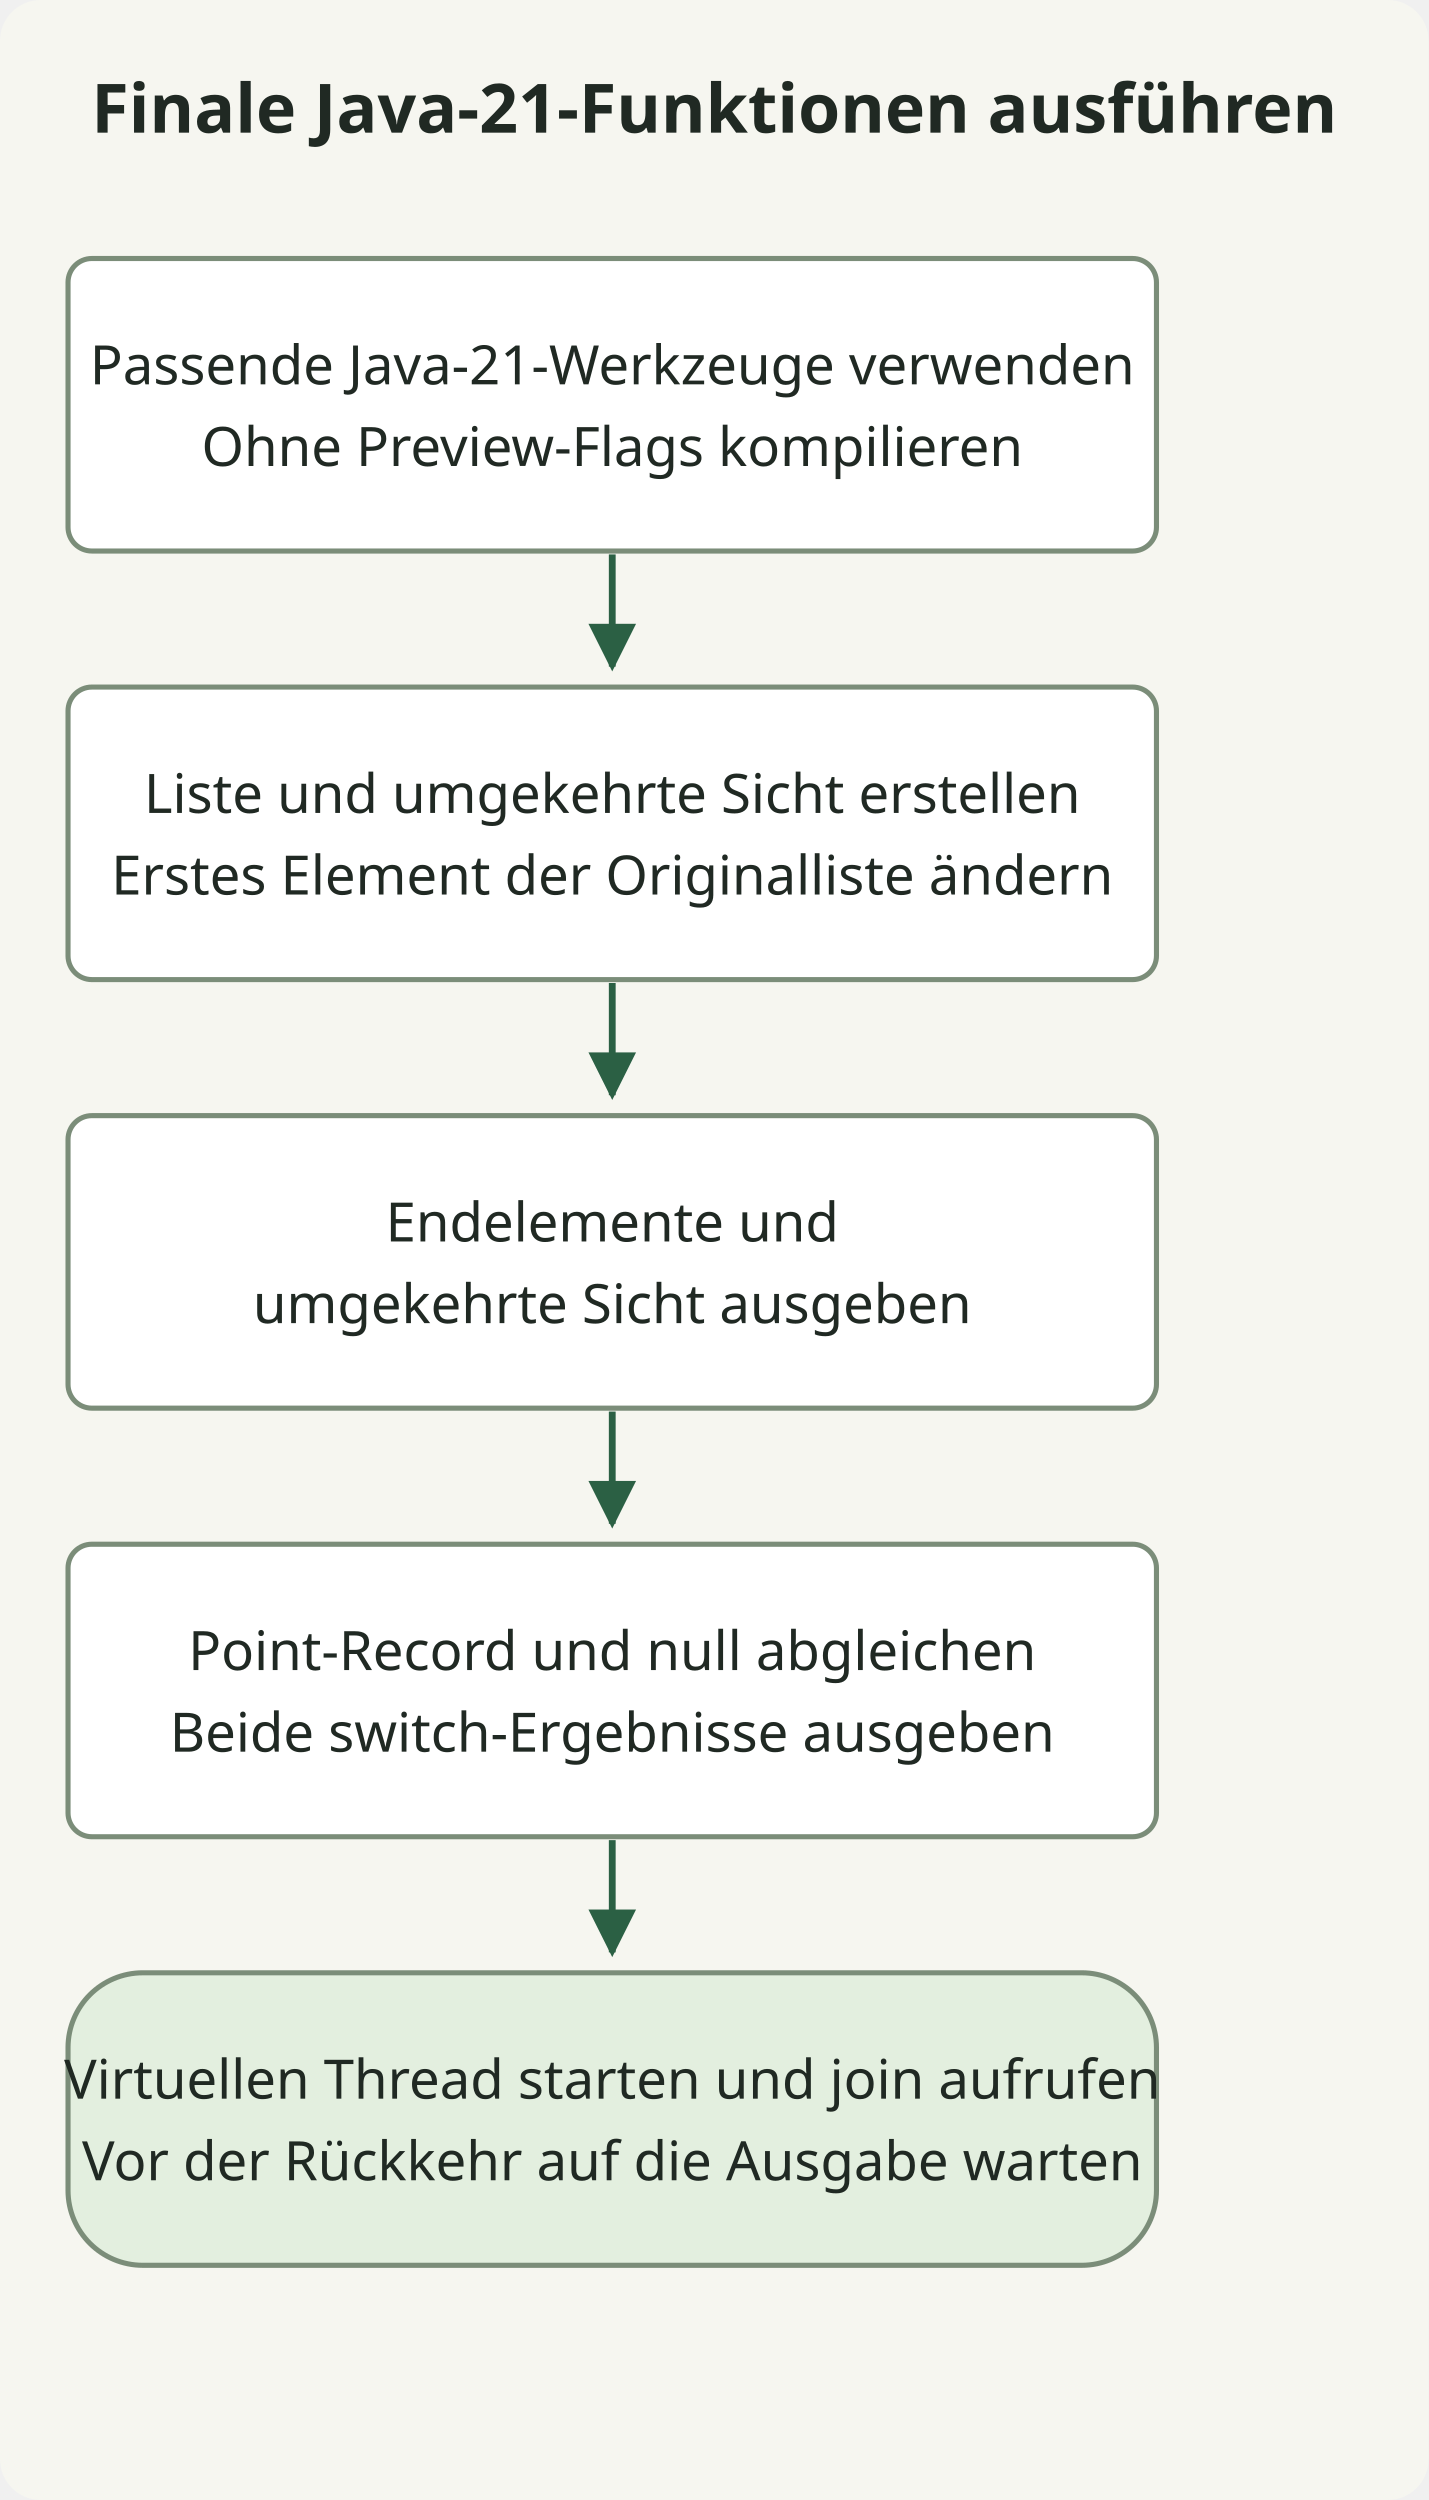
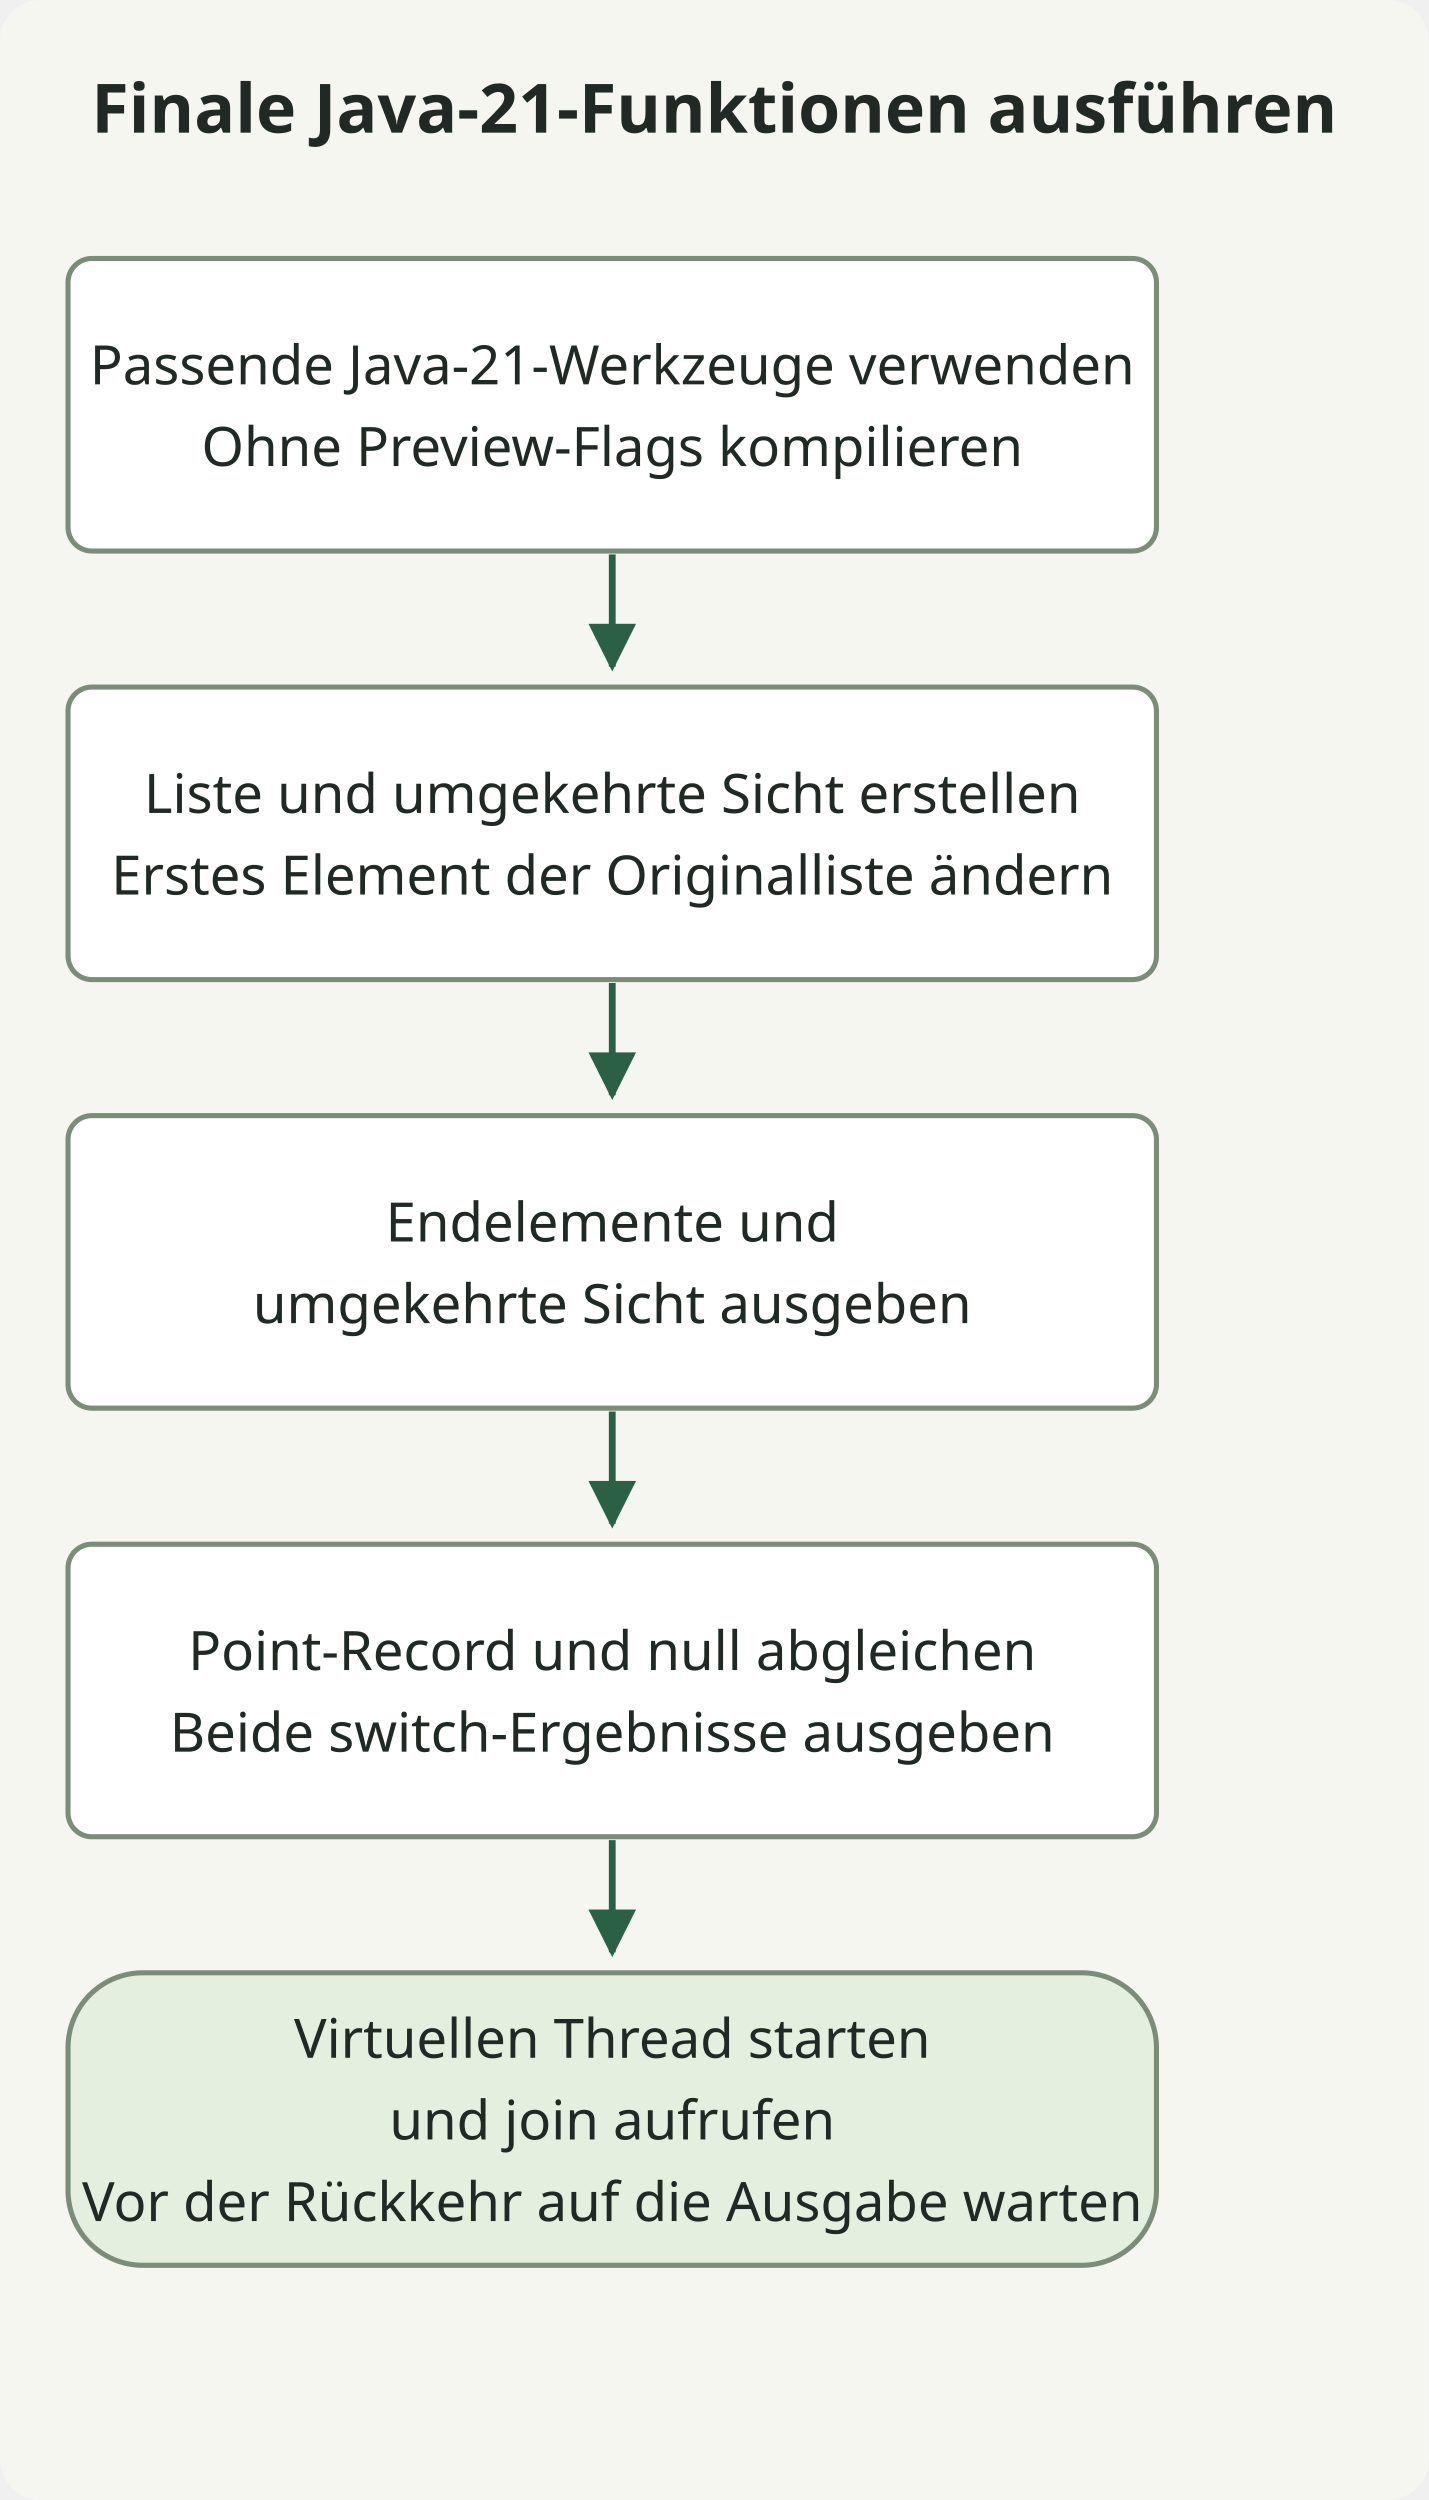
<svg xmlns="http://www.w3.org/2000/svg" viewBox="0 0 420 735" width="420" height="735" role="img" aria-labelledby="title description" xml:lang="de">
  <defs>
    <marker id="arrow" viewBox="0 0 10 10" refX="9" refY="5" markerWidth="7" markerHeight="7" orient="auto-start-reverse">
      <path d="M 0 0 L 10 5 L 0 10 z" fill="#2b6044" />
    </marker>
  </defs>
  <rect width="100%" height="100%" rx="12" fill="#f6f6f0" />
  <g font-family="system-ui,sans-serif" fill="#202923">
    <text x="210" y="39" text-anchor="middle" font-size="20" font-weight="650">Finale Java-21-Funktionen ausführen</text>
    <rect x="20" y="76" width="320" height="86" rx="7" fill="#ffffff" stroke="#7b8d79" stroke-width="1.5" />
    <text x="180" y="113" text-anchor="middle" font-size="16">Passende Java-21-Werkzeuge verwenden</text>
    <text x="180" y="137" text-anchor="middle" font-size="16">Ohne Preview-Flags kompilieren</text>
    <path d="M 180 163 V 196" fill="none" stroke="#2b6044" stroke-width="2" marker-end="url(#arrow)" />
    <rect x="20" y="202" width="320" height="86" rx="7" fill="#ffffff" stroke="#7b8d79" stroke-width="1.5" />
    <text x="180" y="239" text-anchor="middle" font-size="16">Liste und umgekehrte Sicht erstellen</text>
    <text x="180" y="263" text-anchor="middle" font-size="16">Erstes Element der Originalliste ändern</text>
    <path d="M 180 289 V 322" fill="none" stroke="#2b6044" stroke-width="2" marker-end="url(#arrow)" />
    <rect x="20" y="328" width="320" height="86" rx="7" fill="#ffffff" stroke="#7b8d79" stroke-width="1.5" />
    <text x="180" y="365" text-anchor="middle" font-size="16">Endelemente und</text>
    <text x="180" y="389" text-anchor="middle" font-size="16">umgekehrte Sicht ausgeben</text>
    <path d="M 180 415 V 448" fill="none" stroke="#2b6044" stroke-width="2" marker-end="url(#arrow)" />
    <rect x="20" y="454" width="320" height="86" rx="7" fill="#ffffff" stroke="#7b8d79" stroke-width="1.5" />
    <text x="180" y="491" text-anchor="middle" font-size="16">Point-Record und null abgleichen</text>
    <text x="180" y="515" text-anchor="middle" font-size="16">Beide switch-Ergebnisse ausgeben</text>
    <path d="M 180 541 V 574" fill="none" stroke="#2b6044" stroke-width="2" marker-end="url(#arrow)" />
    <rect x="20" y="580" width="320" height="86" rx="22" fill="#e3efdf" stroke="#7b8d79" stroke-width="1.5" />
-     <text x="180" y="617" text-anchor="middle" font-size="16">Virtuellen Thread starten und join aufrufen</text>
-     <text x="180" y="641" text-anchor="middle" font-size="16">Vor der Rückkehr auf die Ausgabe warten</text>
+     <text x="180" y="605" text-anchor="middle" font-size="16">Virtuellen Thread starten</text>
+     <text x="180" y="629" text-anchor="middle" font-size="16">und join aufrufen</text>
+     <text x="180" y="653" text-anchor="middle" font-size="16">Vor der Rückkehr auf die Ausgabe warten</text>
  </g>
</svg>
